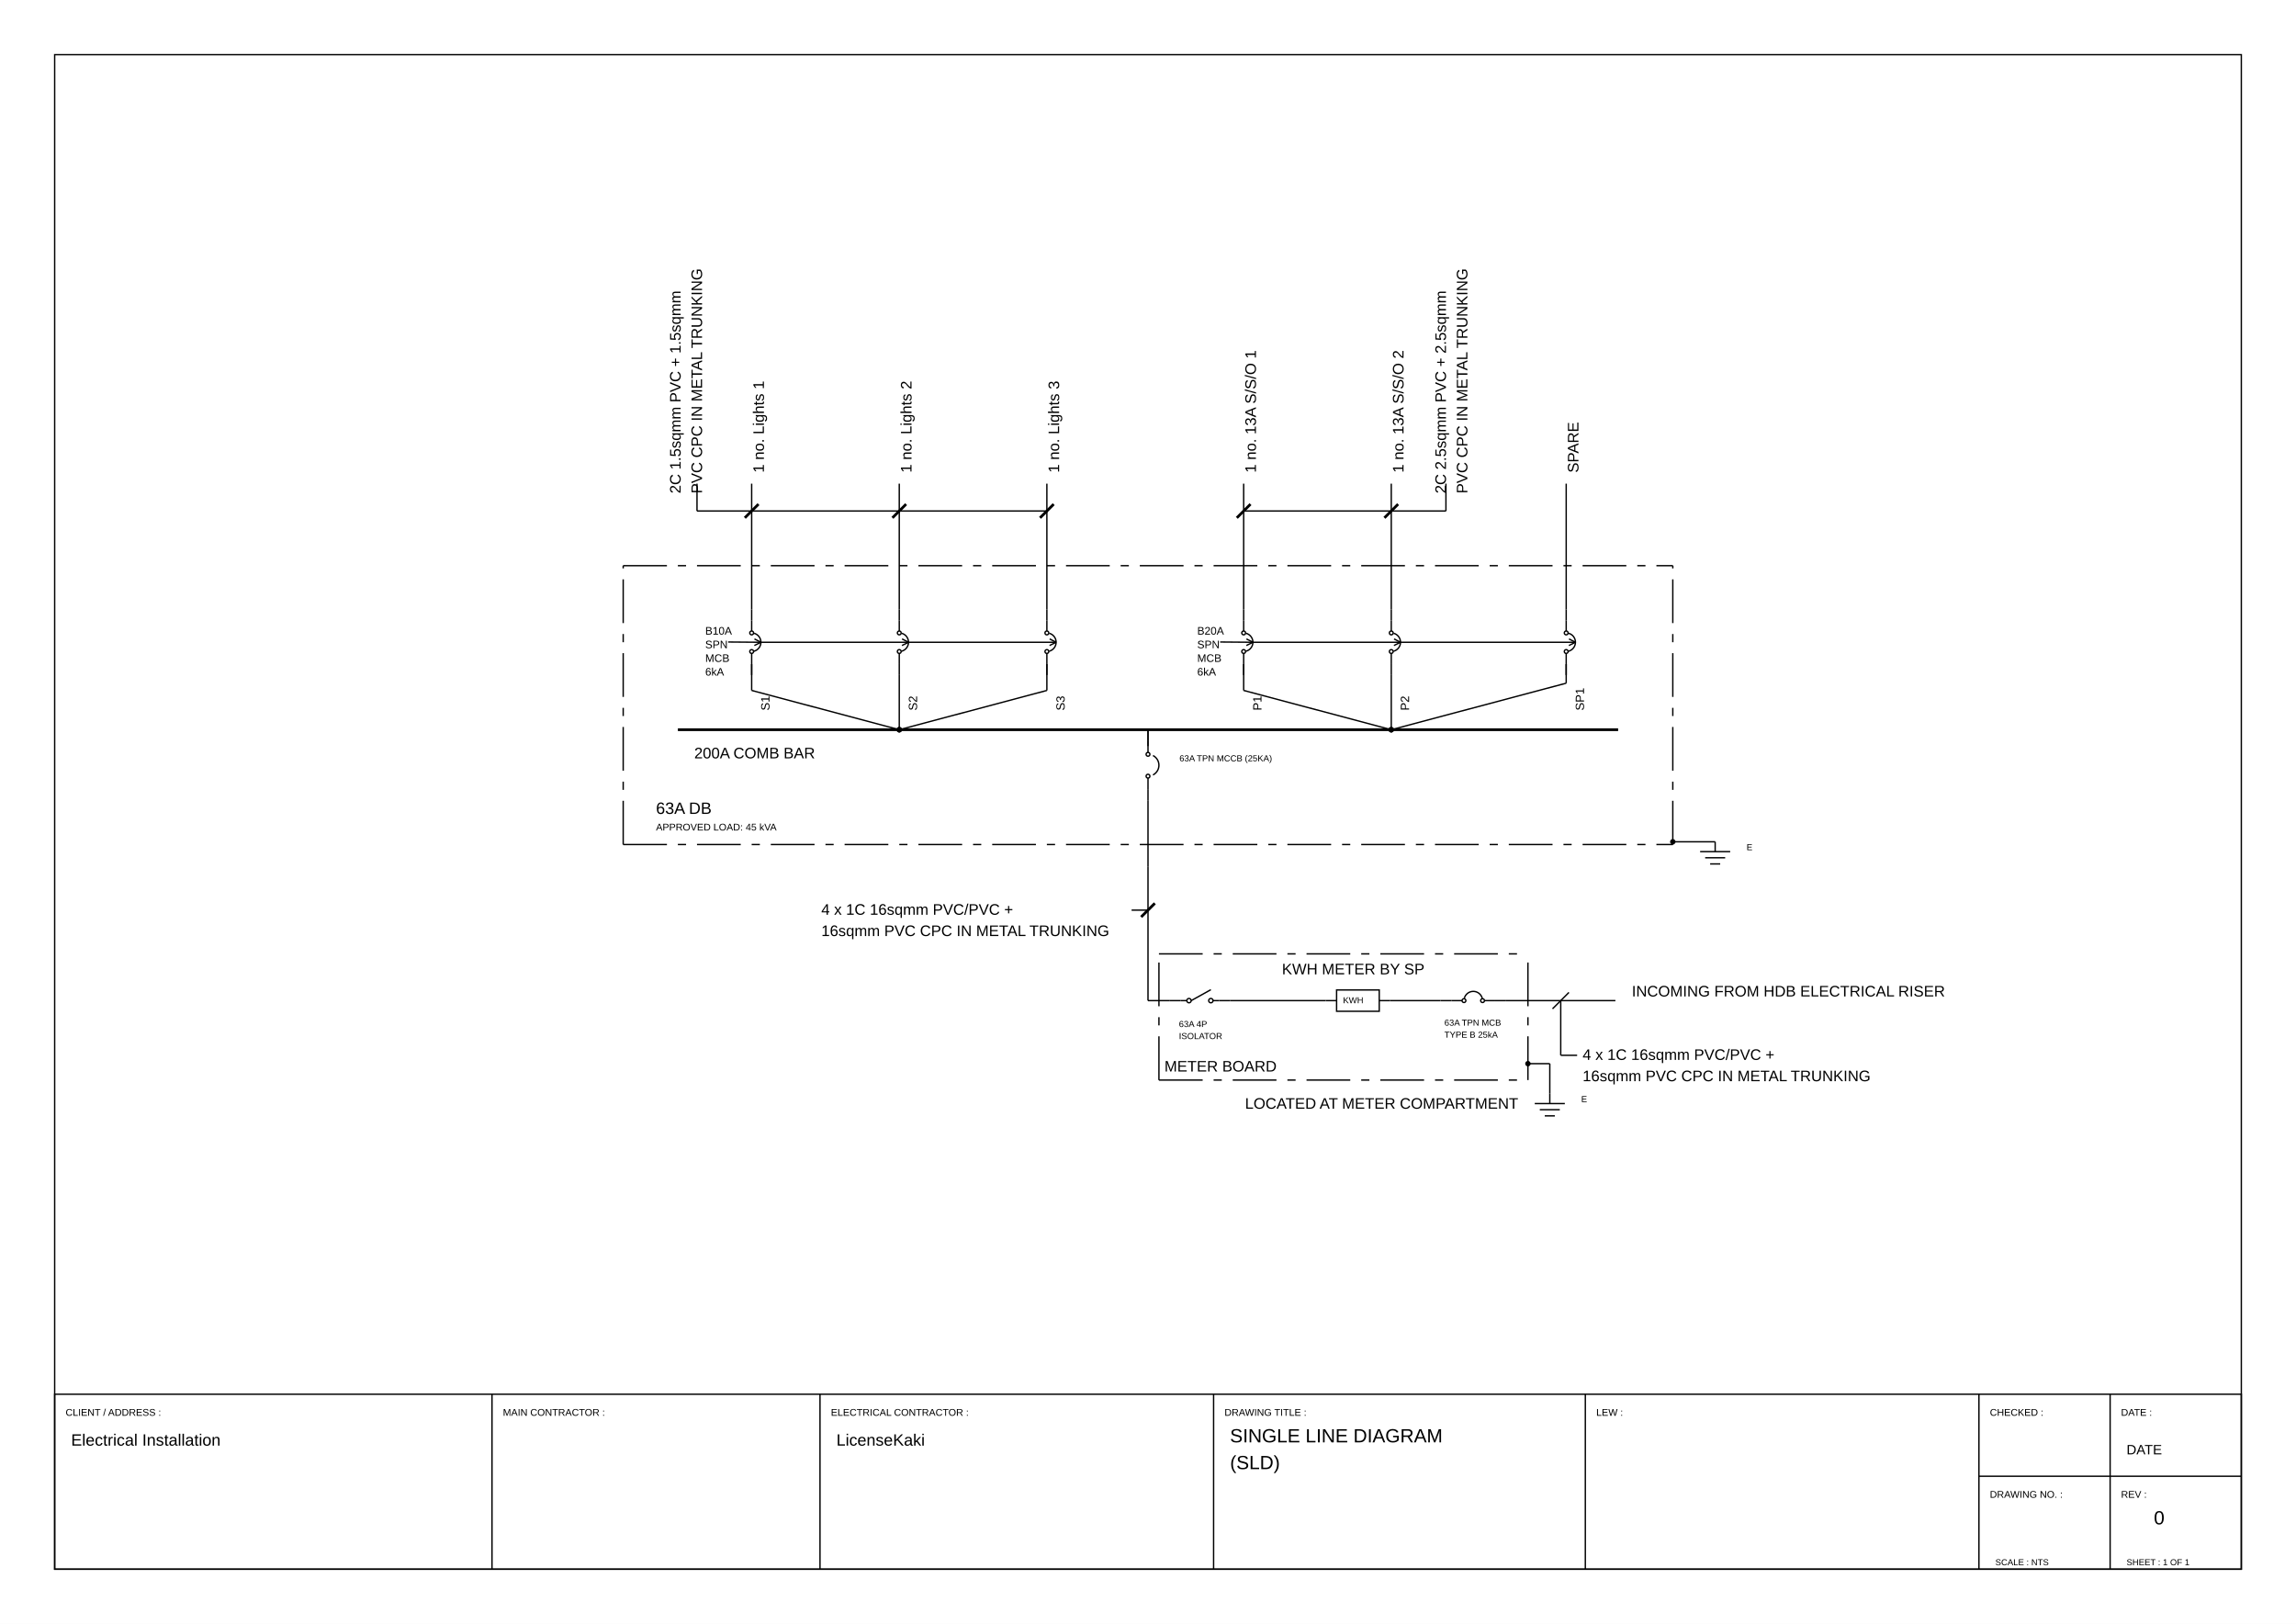
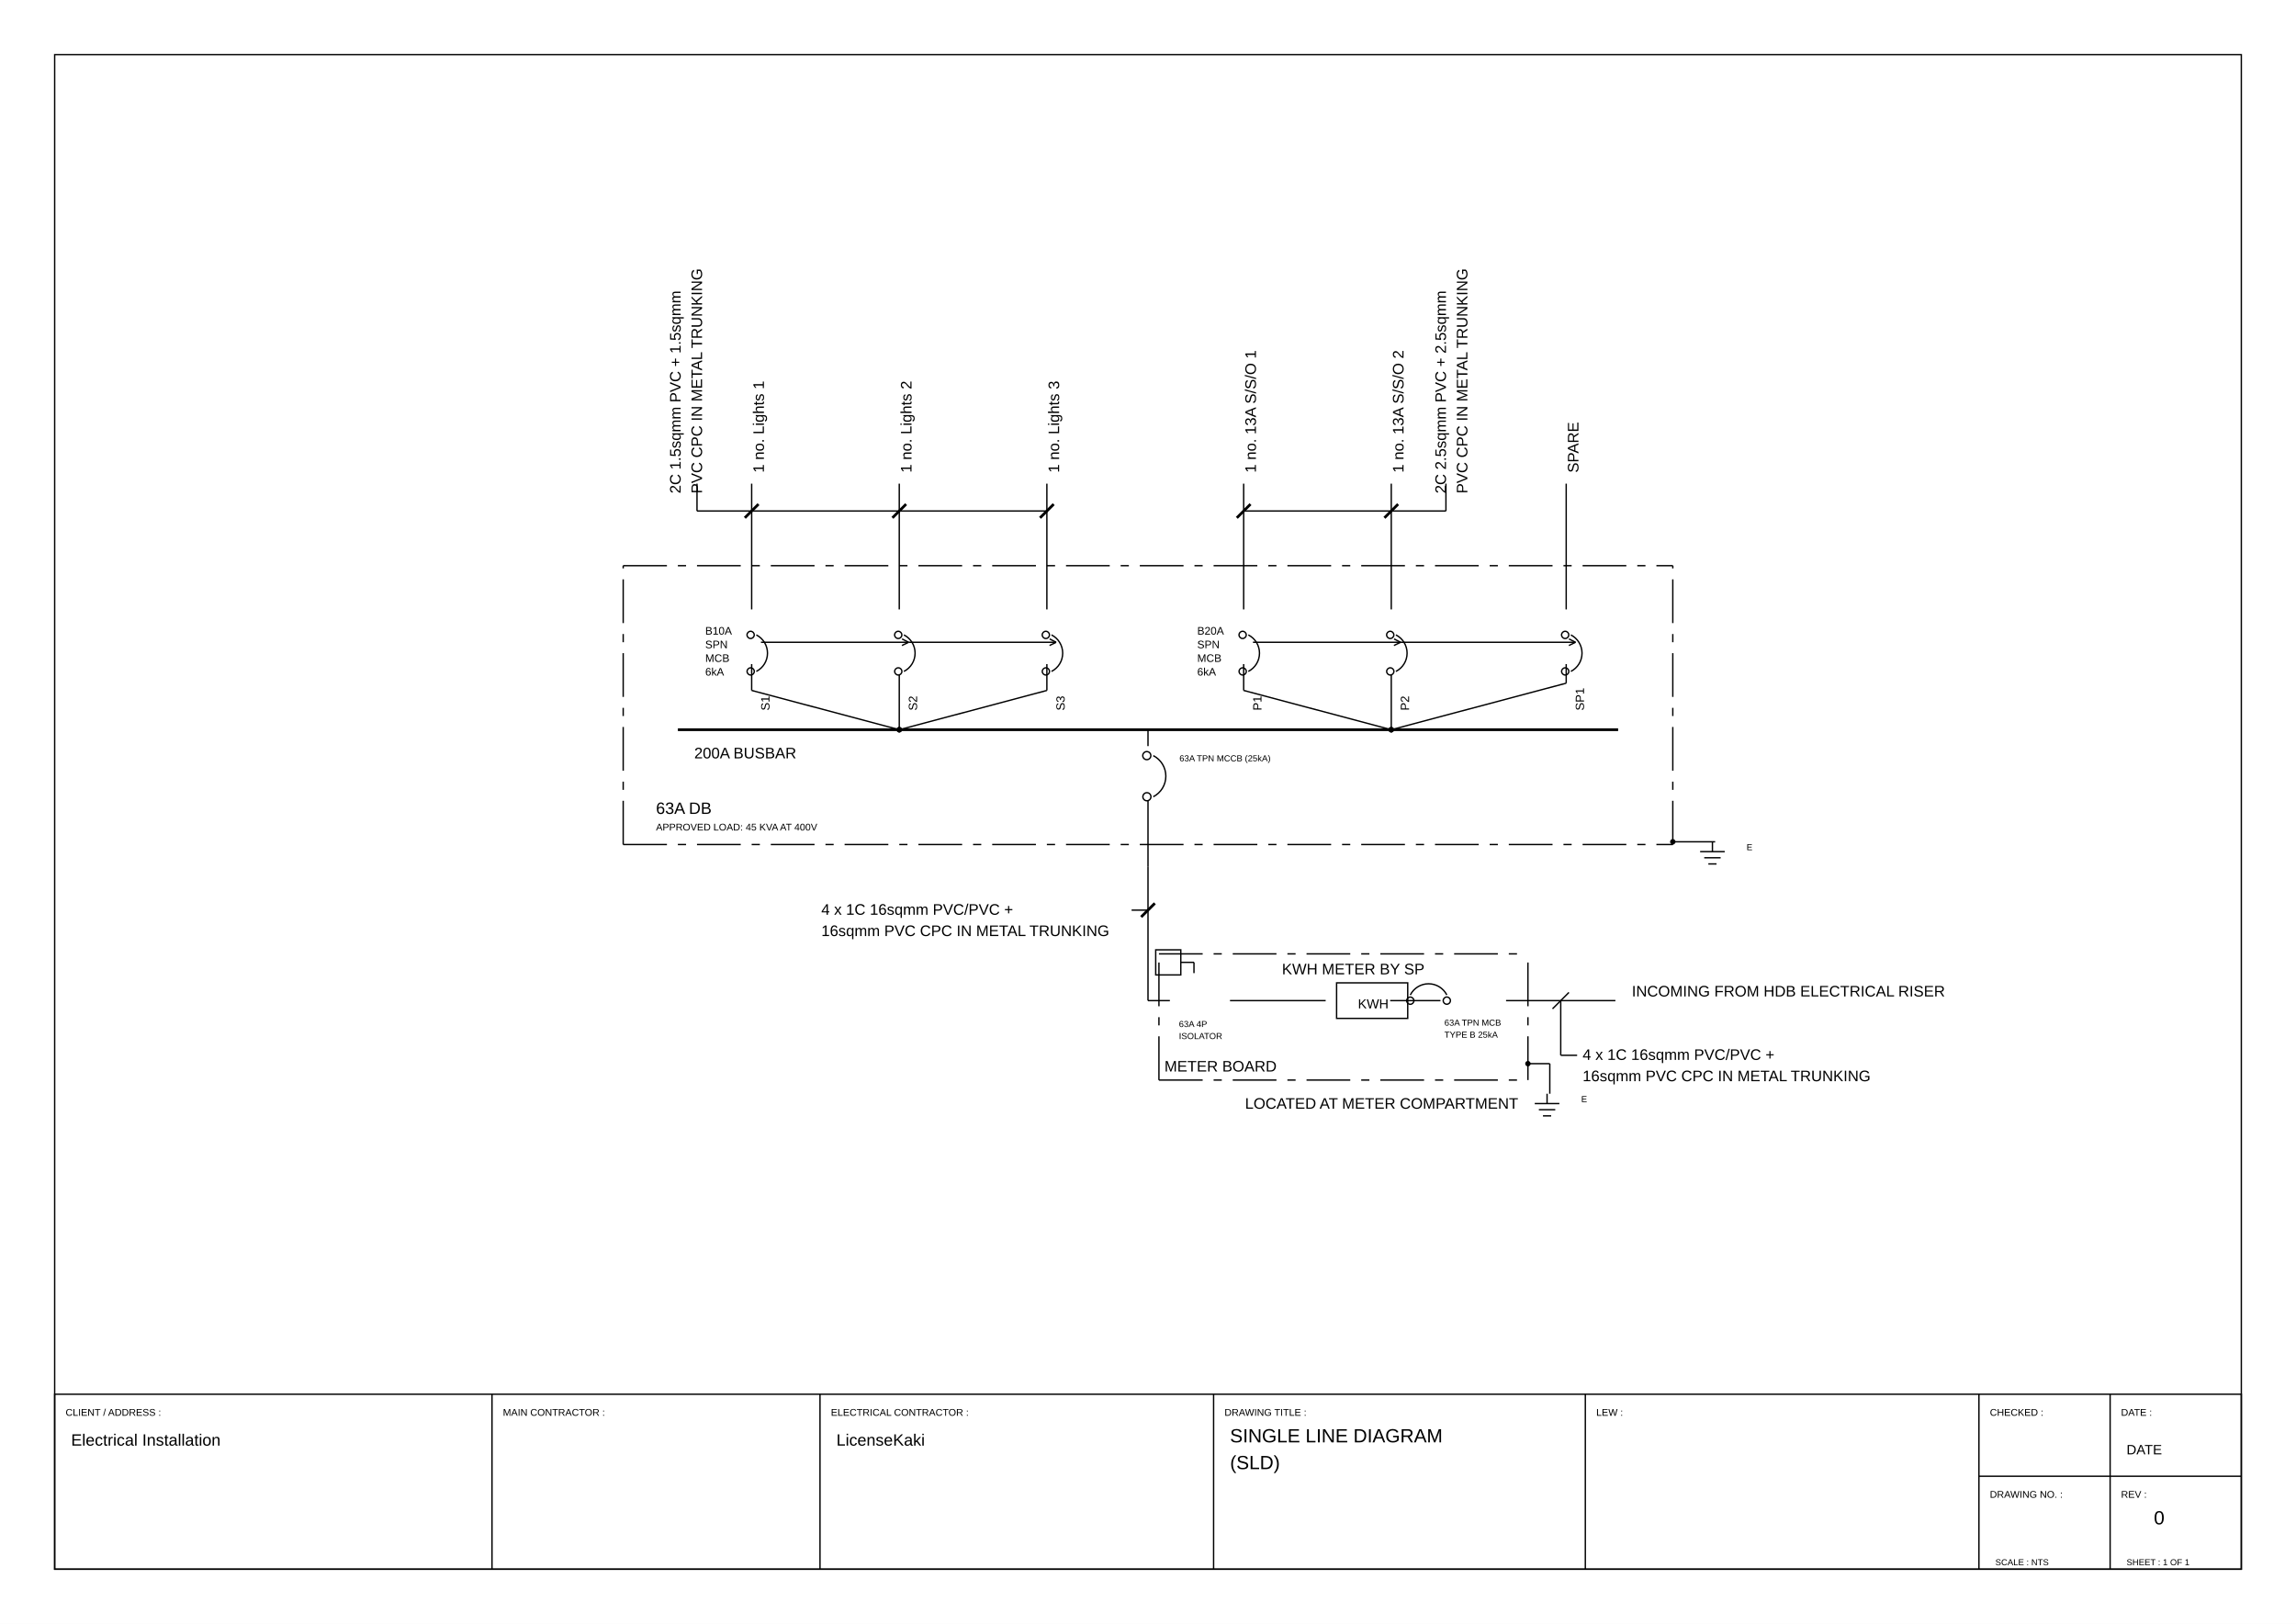
<svg xmlns="http://www.w3.org/2000/svg" viewBox="0 0 420.0 297.0" width="420.0mm" height="297.0mm">
  <rect width="420.0" height="297.0" fill="white" />
  <polygon points="10.00,287.00 410.00,287.00 410.00,10.00 10.00,10.00" stroke="#000000" stroke-width="0.25" fill="none" />
  <polygon points="10.00,287.00 410.00,287.00 410.00,255.00 10.00,255.00" stroke="#000000" stroke-width="0.25" fill="none" />
  <line x1="90.00" y1="255.00" x2="90.00" y2="287.00" stroke="#000000" stroke-width="0.25" fill="none" />
  <line x1="150.00" y1="255.00" x2="150.00" y2="287.00" stroke="#000000" stroke-width="0.25" fill="none" />
  <line x1="222.00" y1="255.00" x2="222.00" y2="287.00" stroke="#000000" stroke-width="0.25" fill="none" />
  <line x1="290.00" y1="255.00" x2="290.00" y2="287.00" stroke="#000000" stroke-width="0.25" fill="none" />
  <line x1="362.00" y1="255.00" x2="362.00" y2="287.00" stroke="#000000" stroke-width="0.25" fill="none" />
  <line x1="362.00" y1="270.00" x2="410.00" y2="270.00" stroke="#000000" stroke-width="0.25" fill="none" />
  <line x1="386.00" y1="255.00" x2="386.00" y2="287.00" stroke="#000000" stroke-width="0.25" fill="none" />
  <text x="12.00" y="258.94" font-family="Arial, Helvetica, sans-serif" font-size="1.8" fill="#000000">CLIENT / ADDRESS :</text>
  <text x="92.00" y="258.94" font-family="Arial, Helvetica, sans-serif" font-size="1.8" fill="#000000">MAIN CONTRACTOR :</text>
  <text x="152.00" y="258.94" font-family="Arial, Helvetica, sans-serif" font-size="1.8" fill="#000000">ELECTRICAL CONTRACTOR :</text>
  <text x="224.00" y="258.94" font-family="Arial, Helvetica, sans-serif" font-size="1.8" fill="#000000">DRAWING TITLE :</text>
  <text x="292.00" y="258.94" font-family="Arial, Helvetica, sans-serif" font-size="1.8" fill="#000000">LEW :</text>
  <text x="364.00" y="258.94" font-family="Arial, Helvetica, sans-serif" font-size="1.8" fill="#000000">CHECKED :</text>
  <text x="388.00" y="258.94" font-family="Arial, Helvetica, sans-serif" font-size="1.8" fill="#000000">DATE :</text>
  <text x="364.00" y="273.94" font-family="Arial, Helvetica, sans-serif" font-size="1.8" fill="#000000">DRAWING NO. :</text>
  <text x="388.00" y="273.94" font-family="Arial, Helvetica, sans-serif" font-size="1.8" fill="#000000">REV :</text>
-   <circle cx="217.50" cy="183.01" r="0.40" stroke="#000000" stroke-width="0.25" fill="none" />
-   <line x1="217.90" y1="183.01" x2="221.50" y2="181.01" stroke="#000000" stroke-width="0.25" fill="none" />
-   <circle cx="221.50" cy="183.01" r="0.40" stroke="#000000" stroke-width="0.25" fill="none" />
-   <line x1="221.90" y1="183.01" x2="223.00" y2="183.01" stroke="#000000" stroke-width="0.25" fill="none" />
-   <line x1="216.00" y1="183.01" x2="217.10" y2="183.01" stroke="#000000" stroke-width="0.25" fill="none" />
-   <line x1="223.00" y1="183.01" x2="225.00" y2="183.01" stroke="#000000" stroke-width="0.25" fill="none" />
-   <line x1="216.00" y1="183.01" x2="214.00" y2="183.01" stroke="#000000" stroke-width="0.25" fill="none" />
+   <polygon points="211.41,178.31 216.00,178.31 216.00,173.72 211.41,173.72" stroke="#000000" stroke-width="0.25" fill="none" />
+   <line x1="216.00" y1="176.01" x2="218.41" y2="176.01" stroke="#000000" stroke-width="0.25" fill="none" />
+   <line x1="218.41" y1="176.01" x2="218.41" y2="177.98" stroke="#000000" stroke-width="0.25" fill="none" />
  <text x="215.66" y="187.84" font-family="Arial, Helvetica, sans-serif" font-size="1.6" fill="#000000">
    <tspan x="215.66">63A 4P</tspan>
    <tspan x="215.66" dy="2.2">ISOLATOR</tspan>
  </text>
-   <polygon points="244.50,184.96 252.30,184.96 252.30,181.06 244.50,181.06" stroke="#000000" stroke-width="0.25" fill="none" />
-   <text x="245.67" y="183.49" font-family="Arial, Helvetica, sans-serif" font-size="1.6" fill="#000000">KWH</text>
-   <line x1="252.30" y1="183.01" x2="254.30" y2="183.01" stroke="#000000" stroke-width="0.25" fill="none" />
-   <line x1="244.50" y1="183.01" x2="242.50" y2="183.01" stroke="#000000" stroke-width="0.25" fill="none" />
+   <polygon points="244.50,179.76 257.51,179.76 257.51,186.26 244.50,186.26" stroke="#000000" stroke-width="0.25" fill="none" />
+   <text x="248.40" y="184.43" font-family="Arial, Helvetica, sans-serif" font-size="2.4" fill="#000000">KWH</text>
  <text x="234.50" y="178.20" font-family="Arial, Helvetica, sans-serif" font-size="2.8" fill="#000000">KWH METER BY SP</text>
-   <circle cx="267.80" cy="183.01" r="0.35" stroke="#000000" stroke-width="0.25" fill="none" />
-   <circle cx="271.20" cy="183.01" r="0.35" stroke="#000000" stroke-width="0.25" fill="none" />
-   <path d="M 271.15,182.60 A 1.70,1.70 0 0,0 267.86,182.58" stroke="#000000" stroke-width="0.25" fill="none" />
-   <line x1="271.55" y1="183.01" x2="273.50" y2="183.01" stroke="#000000" stroke-width="0.25" fill="none" />
-   <line x1="265.50" y1="183.01" x2="267.45" y2="183.01" stroke="#000000" stroke-width="0.25" fill="none" />
-   <line x1="273.50" y1="183.01" x2="275.50" y2="183.01" stroke="#000000" stroke-width="0.25" fill="none" />
-   <line x1="265.50" y1="183.01" x2="263.50" y2="183.01" stroke="#000000" stroke-width="0.25" fill="none" />
+   <path d="M 264.66,181.97 A 3.75,3.75 0 0,0 257.98,181.98" stroke="#000000" stroke-width="0.25" fill="none" />
+   <circle cx="257.98" cy="183.02" r="0.66" stroke="#000000" stroke-width="0.25" fill="none" />
+   <circle cx="264.66" cy="183.01" r="0.66" stroke="#000000" stroke-width="0.25" fill="none" />
  <text x="264.22" y="187.59" font-family="Arial, Helvetica, sans-serif" font-size="1.6" fill="#000000">
    <tspan x="264.22">63A TPN MCB</tspan>
    <tspan x="264.22" dy="2.2">TYPE B 25kA</tspan>
  </text>
  <text x="298.50" y="182.25" font-family="Arial, Helvetica, sans-serif" font-size="2.8" fill="#000000">INCOMING FROM HDB ELECTRICAL RISER</text>
  <text x="289.50" y="193.85" font-family="Arial, Helvetica, sans-serif" font-size="2.8" fill="#000000">
    <tspan x="289.50">4 x 1C 16sqmm PVC/PVC +</tspan>
    <tspan x="289.50" dy="3.9">16sqmm PVC CPC IN METAL TRUNKING</tspan>
  </text>
  <text x="150.24" y="167.30" font-family="Arial, Helvetica, sans-serif" font-size="2.8" fill="#000000">
    <tspan x="150.24">4 x 1C 16sqmm PVC/PVC +</tspan>
    <tspan x="150.24" dy="3.9">16sqmm PVC CPC IN METAL TRUNKING</tspan>
  </text>
  <text x="213.00" y="195.98" font-family="Arial, Helvetica, sans-serif" font-size="2.8" fill="#000000">METER BOARD</text>
  <text x="227.75" y="202.78" font-family="Arial, Helvetica, sans-serif" font-size="2.8" fill="#000000">LOCATED AT METER COMPARTMENT</text>
-   <line x1="283.50" y1="200.04" x2="283.50" y2="201.84" stroke="#000000" stroke-width="0.25" fill="none" />
-   <line x1="280.75" y1="201.84" x2="286.25" y2="201.84" stroke="#000000" stroke-width="0.25" fill="none" />
-   <line x1="281.67" y1="202.96" x2="285.33" y2="202.96" stroke="#000000" stroke-width="0.25" fill="none" />
-   <line x1="282.58" y1="204.09" x2="284.42" y2="204.09" stroke="#000000" stroke-width="0.25" fill="none" />
+   <line x1="283.00" y1="200.04" x2="283.00" y2="201.84" stroke="#000000" stroke-width="0.25" fill="none" />
+   <line x1="280.75" y1="201.84" x2="285.25" y2="201.84" stroke="#000000" stroke-width="0.25" fill="none" />
+   <line x1="281.50" y1="202.96" x2="284.50" y2="202.96" stroke="#000000" stroke-width="0.25" fill="none" />
+   <line x1="282.25" y1="204.09" x2="283.75" y2="204.09" stroke="#000000" stroke-width="0.25" fill="none" />
  <text x="289.25" y="201.57" font-family="Arial, Helvetica, sans-serif" font-size="1.6" fill="#000000">E</text>
-   <circle cx="210.00" cy="141.96" r="0.35" stroke="#000000" stroke-width="0.25" fill="none" />
-   <circle cx="210.00" cy="137.96" r="0.35" stroke="#000000" stroke-width="0.25" fill="none" />
-   <path d="M 210.91,141.74 A 2.00,2.00 0 0,0 210.91,138.18" stroke="#000000" stroke-width="0.25" fill="none" />
-   <line x1="210.00" y1="137.61" x2="210.00" y2="135.46" stroke="#000000" stroke-width="0.25" fill="none" />
-   <line x1="210.00" y1="144.46" x2="210.00" y2="142.31" stroke="#000000" stroke-width="0.25" fill="none" />
-   <line x1="210.00" y1="135.46" x2="210.00" y2="133.46" stroke="#000000" stroke-width="0.25" fill="none" />
-   <line x1="210.00" y1="144.46" x2="210.00" y2="146.46" stroke="#000000" stroke-width="0.25" fill="none" />
-   <text x="215.75" y="139.24" font-family="Arial, Helvetica, sans-serif" font-size="1.6" fill="#000000">63A TPN MCCB (25KA)</text>
+   <path d="M 210.96,145.72 A 4.22,4.22 0 0,0 210.96,138.20" stroke="#000000" stroke-width="0.25" fill="none" />
+   <circle cx="209.78" cy="138.20" r="0.74" stroke="#000000" stroke-width="0.25" fill="none" />
+   <circle cx="209.80" cy="145.72" r="0.74" stroke="#000000" stroke-width="0.25" fill="none" />
+   <text x="215.75" y="139.24" font-family="Arial, Helvetica, sans-serif" font-size="1.6" fill="#000000">63A TPN MCCB (25kA)</text>
  <line x1="124.00" y1="133.46" x2="296.00" y2="133.46" stroke="#000000" stroke-width="0.50" fill="none" />
-   <text x="127.00" y="138.70" font-family="Arial, Helvetica, sans-serif" font-size="2.8" fill="#000000">200A COMB BAR</text>
+   <text x="127.00" y="138.70" font-family="Arial, Helvetica, sans-serif" font-size="2.8" fill="#000000">200A BUSBAR</text>
  <text x="139.00" y="131.72" font-family="Arial, Helvetica, sans-serif" font-size="2.2" fill="#000000" transform="rotate(-90.0,139.00,129.96)">S1</text>
-   <circle cx="137.50" cy="119.16" r="0.35" stroke="#000000" stroke-width="0.25" fill="none" />
-   <circle cx="137.50" cy="115.76" r="0.35" stroke="#000000" stroke-width="0.25" fill="none" />
-   <path d="M 137.91,119.11 A 1.70,1.70 0 0,0 137.93,115.82" stroke="#000000" stroke-width="0.25" fill="none" />
-   <line x1="133.20" y1="117.42" x2="139.20" y2="117.47" stroke="#000000" stroke-width="0.25" fill="none" />
-   <line x1="139.20" y1="117.47" x2="137.99" y2="118.06" stroke="#000000" stroke-width="0.25" fill="none" />
-   <line x1="139.20" y1="117.47" x2="138.01" y2="116.86" stroke="#000000" stroke-width="0.25" fill="none" />
-   <line x1="137.50" y1="115.41" x2="137.50" y2="113.46" stroke="#000000" stroke-width="0.25" fill="none" />
-   <line x1="137.50" y1="121.46" x2="137.50" y2="119.51" stroke="#000000" stroke-width="0.25" fill="none" />
-   <line x1="137.50" y1="113.46" x2="137.50" y2="111.46" stroke="#000000" stroke-width="0.25" fill="none" />
-   <line x1="137.50" y1="121.46" x2="137.50" y2="123.46" stroke="#000000" stroke-width="0.25" fill="none" />
+   <path d="M 138.35,122.80 A 3.75,3.75 0 0,0 138.35,116.12" stroke="#000000" stroke-width="0.25" fill="none" />
+   <circle cx="137.31" cy="116.12" r="0.66" stroke="#000000" stroke-width="0.25" fill="none" />
+   <circle cx="137.32" cy="122.80" r="0.66" stroke="#000000" stroke-width="0.25" fill="none" />
  <text x="129.00" y="116.06" font-family="Arial, Helvetica, sans-serif" font-size="2.0" fill="#000000">B10A</text>
  <text x="129.00" y="118.56" font-family="Arial, Helvetica, sans-serif" font-size="2.0" fill="#000000">SPN</text>
  <text x="129.00" y="121.06" font-family="Arial, Helvetica, sans-serif" font-size="2.0" fill="#000000">MCB</text>
  <text x="129.00" y="123.56" font-family="Arial, Helvetica, sans-serif" font-size="2.0" fill="#000000">6kA</text>
  <text x="137.50" y="88.70" font-family="Arial, Helvetica, sans-serif" font-size="2.8" fill="#000000" transform="rotate(-90.0,137.50,86.46)">1 no. Lights 1</text>
  <text x="166.00" y="131.72" font-family="Arial, Helvetica, sans-serif" font-size="2.2" fill="#000000" transform="rotate(-90.0,166.00,129.96)">S2</text>
-   <circle cx="164.50" cy="119.16" r="0.35" stroke="#000000" stroke-width="0.25" fill="none" />
-   <circle cx="164.50" cy="115.76" r="0.35" stroke="#000000" stroke-width="0.25" fill="none" />
-   <path d="M 164.91,119.11 A 1.70,1.70 0 0,0 164.93,115.82" stroke="#000000" stroke-width="0.25" fill="none" />
-   <line x1="164.50" y1="115.41" x2="164.50" y2="113.46" stroke="#000000" stroke-width="0.25" fill="none" />
-   <line x1="164.50" y1="121.46" x2="164.50" y2="119.51" stroke="#000000" stroke-width="0.25" fill="none" />
-   <line x1="164.50" y1="113.46" x2="164.50" y2="111.46" stroke="#000000" stroke-width="0.25" fill="none" />
-   <line x1="164.50" y1="121.46" x2="164.50" y2="123.46" stroke="#000000" stroke-width="0.25" fill="none" />
+   <path d="M 165.35,122.80 A 3.75,3.75 0 0,0 165.35,116.12" stroke="#000000" stroke-width="0.25" fill="none" />
+   <circle cx="164.31" cy="116.12" r="0.66" stroke="#000000" stroke-width="0.25" fill="none" />
+   <circle cx="164.32" cy="122.80" r="0.66" stroke="#000000" stroke-width="0.25" fill="none" />
  <line x1="139.20" y1="117.47" x2="166.20" y2="117.47" stroke="#000000" stroke-width="0.25" fill="none" />
  <line x1="166.20" y1="117.47" x2="164.99" y2="118.06" stroke="#000000" stroke-width="0.25" fill="none" />
  <line x1="166.20" y1="117.47" x2="165.01" y2="116.86" stroke="#000000" stroke-width="0.25" fill="none" />
  <text x="164.50" y="88.70" font-family="Arial, Helvetica, sans-serif" font-size="2.8" fill="#000000" transform="rotate(-90.0,164.50,86.46)">1 no. Lights 2</text>
  <text x="193.00" y="131.72" font-family="Arial, Helvetica, sans-serif" font-size="2.2" fill="#000000" transform="rotate(-90.0,193.00,129.96)">S3</text>
-   <circle cx="191.50" cy="119.16" r="0.35" stroke="#000000" stroke-width="0.25" fill="none" />
-   <circle cx="191.50" cy="115.76" r="0.35" stroke="#000000" stroke-width="0.25" fill="none" />
-   <path d="M 191.91,119.11 A 1.70,1.70 0 0,0 191.93,115.82" stroke="#000000" stroke-width="0.25" fill="none" />
-   <line x1="191.50" y1="115.41" x2="191.50" y2="113.46" stroke="#000000" stroke-width="0.25" fill="none" />
-   <line x1="191.50" y1="121.46" x2="191.50" y2="119.51" stroke="#000000" stroke-width="0.25" fill="none" />
-   <line x1="191.50" y1="113.46" x2="191.50" y2="111.46" stroke="#000000" stroke-width="0.25" fill="none" />
-   <line x1="191.50" y1="121.46" x2="191.50" y2="123.46" stroke="#000000" stroke-width="0.25" fill="none" />
+   <path d="M 192.35,122.80 A 3.75,3.75 0 0,0 192.35,116.12" stroke="#000000" stroke-width="0.25" fill="none" />
+   <circle cx="191.31" cy="116.12" r="0.66" stroke="#000000" stroke-width="0.25" fill="none" />
+   <circle cx="191.32" cy="122.80" r="0.66" stroke="#000000" stroke-width="0.25" fill="none" />
  <line x1="166.20" y1="117.47" x2="193.20" y2="117.47" stroke="#000000" stroke-width="0.25" fill="none" />
  <line x1="193.20" y1="117.47" x2="191.99" y2="118.06" stroke="#000000" stroke-width="0.25" fill="none" />
  <line x1="193.20" y1="117.47" x2="192.01" y2="116.86" stroke="#000000" stroke-width="0.25" fill="none" />
  <text x="191.50" y="88.70" font-family="Arial, Helvetica, sans-serif" font-size="2.8" fill="#000000" transform="rotate(-90.0,191.50,86.46)">1 no. Lights 3</text>
  <text x="229.00" y="131.72" font-family="Arial, Helvetica, sans-serif" font-size="2.2" fill="#000000" transform="rotate(-90.0,229.00,129.96)">P1</text>
-   <circle cx="227.50" cy="119.16" r="0.35" stroke="#000000" stroke-width="0.25" fill="none" />
-   <circle cx="227.50" cy="115.76" r="0.35" stroke="#000000" stroke-width="0.25" fill="none" />
-   <path d="M 227.91,119.11 A 1.70,1.70 0 0,0 227.93,115.82" stroke="#000000" stroke-width="0.25" fill="none" />
-   <line x1="223.20" y1="117.42" x2="229.20" y2="117.47" stroke="#000000" stroke-width="0.25" fill="none" />
-   <line x1="229.20" y1="117.47" x2="227.99" y2="118.06" stroke="#000000" stroke-width="0.25" fill="none" />
-   <line x1="229.20" y1="117.47" x2="228.01" y2="116.86" stroke="#000000" stroke-width="0.25" fill="none" />
-   <line x1="227.50" y1="115.41" x2="227.50" y2="113.46" stroke="#000000" stroke-width="0.25" fill="none" />
-   <line x1="227.50" y1="121.46" x2="227.50" y2="119.51" stroke="#000000" stroke-width="0.25" fill="none" />
-   <line x1="227.50" y1="113.46" x2="227.50" y2="111.46" stroke="#000000" stroke-width="0.25" fill="none" />
-   <line x1="227.50" y1="121.46" x2="227.50" y2="123.46" stroke="#000000" stroke-width="0.25" fill="none" />
+   <path d="M 228.35,122.80 A 3.75,3.75 0 0,0 228.35,116.12" stroke="#000000" stroke-width="0.25" fill="none" />
+   <circle cx="227.31" cy="116.12" r="0.66" stroke="#000000" stroke-width="0.25" fill="none" />
+   <circle cx="227.32" cy="122.80" r="0.66" stroke="#000000" stroke-width="0.25" fill="none" />
  <text x="219.00" y="116.06" font-family="Arial, Helvetica, sans-serif" font-size="2.0" fill="#000000">B20A</text>
  <text x="219.00" y="118.56" font-family="Arial, Helvetica, sans-serif" font-size="2.0" fill="#000000">SPN</text>
  <text x="219.00" y="121.06" font-family="Arial, Helvetica, sans-serif" font-size="2.0" fill="#000000">MCB</text>
  <text x="219.00" y="123.56" font-family="Arial, Helvetica, sans-serif" font-size="2.0" fill="#000000">6kA</text>
  <text x="227.50" y="88.70" font-family="Arial, Helvetica, sans-serif" font-size="2.8" fill="#000000" transform="rotate(-90.0,227.50,86.46)">1 no. 13A S/S/O 1</text>
  <text x="256.00" y="131.72" font-family="Arial, Helvetica, sans-serif" font-size="2.2" fill="#000000" transform="rotate(-90.0,256.00,129.96)">P2</text>
-   <circle cx="254.50" cy="119.16" r="0.35" stroke="#000000" stroke-width="0.25" fill="none" />
-   <circle cx="254.50" cy="115.76" r="0.35" stroke="#000000" stroke-width="0.25" fill="none" />
-   <path d="M 254.91,119.11 A 1.70,1.70 0 0,0 254.93,115.82" stroke="#000000" stroke-width="0.25" fill="none" />
-   <line x1="254.50" y1="115.41" x2="254.50" y2="113.46" stroke="#000000" stroke-width="0.25" fill="none" />
-   <line x1="254.50" y1="121.46" x2="254.50" y2="119.51" stroke="#000000" stroke-width="0.25" fill="none" />
-   <line x1="254.50" y1="113.46" x2="254.50" y2="111.46" stroke="#000000" stroke-width="0.25" fill="none" />
-   <line x1="254.50" y1="121.46" x2="254.50" y2="123.46" stroke="#000000" stroke-width="0.25" fill="none" />
+   <path d="M 255.35,122.80 A 3.75,3.75 0 0,0 255.35,116.12" stroke="#000000" stroke-width="0.25" fill="none" />
+   <circle cx="254.31" cy="116.12" r="0.66" stroke="#000000" stroke-width="0.25" fill="none" />
+   <circle cx="254.32" cy="122.80" r="0.66" stroke="#000000" stroke-width="0.25" fill="none" />
  <line x1="229.20" y1="117.47" x2="256.20" y2="117.47" stroke="#000000" stroke-width="0.25" fill="none" />
  <line x1="256.20" y1="117.47" x2="254.99" y2="118.06" stroke="#000000" stroke-width="0.25" fill="none" />
  <line x1="256.20" y1="117.47" x2="255.01" y2="116.86" stroke="#000000" stroke-width="0.25" fill="none" />
  <text x="254.50" y="88.70" font-family="Arial, Helvetica, sans-serif" font-size="2.8" fill="#000000" transform="rotate(-90.0,254.50,86.46)">1 no. 13A S/S/O 2</text>
  <text x="288.00" y="131.72" font-family="Arial, Helvetica, sans-serif" font-size="2.2" fill="#000000" transform="rotate(-90.0,288.00,129.96)">SP1</text>
-   <circle cx="286.50" cy="119.16" r="0.35" stroke="#000000" stroke-width="0.25" fill="none" />
-   <circle cx="286.50" cy="115.76" r="0.35" stroke="#000000" stroke-width="0.25" fill="none" />
-   <path d="M 286.91,119.11 A 1.70,1.70 0 0,0 286.93,115.82" stroke="#000000" stroke-width="0.25" fill="none" />
-   <line x1="286.50" y1="115.41" x2="286.50" y2="113.46" stroke="#000000" stroke-width="0.25" fill="none" />
-   <line x1="286.50" y1="121.46" x2="286.50" y2="119.51" stroke="#000000" stroke-width="0.25" fill="none" />
-   <line x1="286.50" y1="113.46" x2="286.50" y2="111.46" stroke="#000000" stroke-width="0.25" fill="none" />
-   <line x1="286.50" y1="121.46" x2="286.50" y2="123.46" stroke="#000000" stroke-width="0.25" fill="none" />
+   <path d="M 287.35,122.80 A 3.75,3.75 0 0,0 287.35,116.12" stroke="#000000" stroke-width="0.25" fill="none" />
+   <circle cx="286.31" cy="116.12" r="0.66" stroke="#000000" stroke-width="0.25" fill="none" />
+   <circle cx="286.32" cy="122.80" r="0.66" stroke="#000000" stroke-width="0.25" fill="none" />
  <line x1="256.20" y1="117.47" x2="288.20" y2="117.47" stroke="#000000" stroke-width="0.25" fill="none" />
  <line x1="288.20" y1="117.47" x2="286.99" y2="118.06" stroke="#000000" stroke-width="0.25" fill="none" />
  <line x1="288.20" y1="117.47" x2="287.01" y2="116.86" stroke="#000000" stroke-width="0.25" fill="none" />
  <text x="286.50" y="88.70" font-family="Arial, Helvetica, sans-serif" font-size="2.8" fill="#000000" transform="rotate(-90.0,286.50,86.46)">SPARE</text>
  <text x="124.50" y="90.26" font-family="Arial, Helvetica, sans-serif" font-size="2.8" fill="#000000" transform="rotate(-90.0,124.50,90.26)">2C 1.5sqmm PVC + 1.5sqmm</text>
  <text x="128.42" y="90.26" font-family="Arial, Helvetica, sans-serif" font-size="2.8" fill="#000000" transform="rotate(-90.0,128.42,90.26)">PVC CPC IN METAL TRUNKING</text>
  <text x="264.50" y="90.26" font-family="Arial, Helvetica, sans-serif" font-size="2.8" fill="#000000" transform="rotate(-90.0,264.50,90.26)">2C 2.5sqmm PVC + 2.5sqmm</text>
  <text x="268.42" y="90.26" font-family="Arial, Helvetica, sans-serif" font-size="2.8" fill="#000000" transform="rotate(-90.0,268.42,90.26)">PVC CPC IN METAL TRUNKING</text>
  <text x="120.00" y="148.86" font-family="Arial, Helvetica, sans-serif" font-size="3.0" fill="#000000">63A DB</text>
-   <text x="120.00" y="151.90" font-family="Arial, Helvetica, sans-serif" font-size="1.8" fill="#000000">APPROVED LOAD: 45 kVA</text>
-   <line x1="313.75" y1="153.96" x2="313.75" y2="155.76" stroke="#000000" stroke-width="0.25" fill="none" />
-   <line x1="311.00" y1="155.76" x2="316.50" y2="155.76" stroke="#000000" stroke-width="0.25" fill="none" />
-   <line x1="311.92" y1="156.88" x2="315.58" y2="156.88" stroke="#000000" stroke-width="0.25" fill="none" />
-   <line x1="312.83" y1="158.01" x2="314.67" y2="158.01" stroke="#000000" stroke-width="0.25" fill="none" />
+   <text x="120.00" y="151.90" font-family="Arial, Helvetica, sans-serif" font-size="1.8" fill="#000000">APPROVED LOAD: 45 KVA AT 400V</text>
+   <line x1="313.25" y1="153.96" x2="313.25" y2="155.76" stroke="#000000" stroke-width="0.25" fill="none" />
+   <line x1="311.00" y1="155.76" x2="315.50" y2="155.76" stroke="#000000" stroke-width="0.25" fill="none" />
+   <line x1="311.75" y1="156.88" x2="314.75" y2="156.88" stroke="#000000" stroke-width="0.25" fill="none" />
+   <line x1="312.50" y1="158.01" x2="314.00" y2="158.01" stroke="#000000" stroke-width="0.25" fill="none" />
  <text x="319.50" y="155.49" font-family="Arial, Helvetica, sans-serif" font-size="1.6" fill="#000000">E</text>
  <line x1="210.00" y1="183.01" x2="214.00" y2="183.01" stroke="#000000" stroke-width="0.25" fill="none" />
  <line x1="225.00" y1="183.01" x2="242.50" y2="183.01" stroke="#000000" stroke-width="0.25" fill="none" />
  <line x1="254.30" y1="183.01" x2="263.50" y2="183.01" stroke="#000000" stroke-width="0.25" fill="none" />
  <line x1="275.50" y1="183.01" x2="295.50" y2="183.01" stroke="#000000" stroke-width="0.25" fill="none" />
  <line x1="284.00" y1="184.51" x2="287.00" y2="181.51" stroke="#000000" stroke-width="0.25" fill="none" />
  <line x1="285.50" y1="183.01" x2="285.50" y2="193.01" stroke="#000000" stroke-width="0.25" fill="none" />
  <line x1="285.50" y1="193.01" x2="288.50" y2="193.01" stroke="#000000" stroke-width="0.25" fill="none" />
  <line x1="210.00" y1="183.01" x2="210.00" y2="158.46" stroke="#000000" stroke-width="0.25" fill="none" />
  <line x1="210.00" y1="166.46" x2="207.00" y2="166.46" stroke="#000000" stroke-width="0.25" fill="none" />
  <line x1="279.50" y1="194.54" x2="283.50" y2="194.54" stroke="#000000" stroke-width="0.25" fill="none" />
  <line x1="283.50" y1="194.54" x2="283.50" y2="200.04" stroke="#000000" stroke-width="0.25" fill="none" />
  <line x1="210.00" y1="158.46" x2="210.00" y2="146.46" stroke="#000000" stroke-width="0.25" fill="none" />
  <line x1="210.00" y1="136.46" x2="210.00" y2="133.46" stroke="#000000" stroke-width="0.25" fill="none" />
  <line x1="137.50" y1="126.28" x2="137.50" y2="121.46" stroke="#000000" stroke-width="0.25" fill="none" />
  <line x1="137.50" y1="111.46" x2="137.50" y2="88.46" stroke="#000000" stroke-width="0.25" fill="none" />
  <line x1="164.50" y1="133.46" x2="164.50" y2="123.46" stroke="#000000" stroke-width="0.25" fill="none" />
  <line x1="164.50" y1="111.46" x2="164.50" y2="88.46" stroke="#000000" stroke-width="0.25" fill="none" />
  <line x1="191.50" y1="126.28" x2="191.50" y2="121.46" stroke="#000000" stroke-width="0.25" fill="none" />
  <line x1="191.50" y1="111.46" x2="191.50" y2="88.46" stroke="#000000" stroke-width="0.25" fill="none" />
  <line x1="227.50" y1="126.28" x2="227.50" y2="121.46" stroke="#000000" stroke-width="0.25" fill="none" />
  <line x1="227.50" y1="111.46" x2="227.50" y2="88.46" stroke="#000000" stroke-width="0.25" fill="none" />
  <line x1="254.50" y1="133.46" x2="254.50" y2="123.46" stroke="#000000" stroke-width="0.25" fill="none" />
  <line x1="254.50" y1="111.46" x2="254.50" y2="88.46" stroke="#000000" stroke-width="0.25" fill="none" />
  <line x1="286.50" y1="124.95" x2="286.50" y2="121.46" stroke="#000000" stroke-width="0.25" fill="none" />
  <line x1="286.50" y1="111.46" x2="286.50" y2="88.46" stroke="#000000" stroke-width="0.25" fill="none" />
  <line x1="127.50" y1="93.46" x2="191.50" y2="93.46" stroke="#000000" stroke-width="0.25" fill="none" />
  <line x1="127.50" y1="93.46" x2="127.50" y2="88.46" stroke="#000000" stroke-width="0.25" fill="none" />
  <line x1="227.50" y1="93.46" x2="264.50" y2="93.46" stroke="#000000" stroke-width="0.25" fill="none" />
  <line x1="264.50" y1="93.46" x2="264.50" y2="88.46" stroke="#000000" stroke-width="0.25" fill="none" />
  <line x1="306.00" y1="153.96" x2="313.75" y2="153.96" stroke="#000000" stroke-width="0.25" fill="none" />
  <line x1="208.75" y1="167.71" x2="211.25" y2="165.21" stroke="#000000" stroke-width="0.50" fill="none" />
  <line x1="136.25" y1="94.71" x2="138.75" y2="92.21" stroke="#000000" stroke-width="0.50" fill="none" />
  <line x1="163.25" y1="94.71" x2="165.75" y2="92.21" stroke="#000000" stroke-width="0.50" fill="none" />
  <line x1="190.25" y1="94.71" x2="192.75" y2="92.21" stroke="#000000" stroke-width="0.50" fill="none" />
  <line x1="226.25" y1="94.71" x2="228.75" y2="92.21" stroke="#000000" stroke-width="0.50" fill="none" />
  <line x1="253.25" y1="94.71" x2="255.75" y2="92.21" stroke="#000000" stroke-width="0.50" fill="none" />
  <line x1="164.50" y1="133.46" x2="137.50" y2="126.28" stroke="#000000" stroke-width="0.25" fill="none" />
  <line x1="164.50" y1="133.46" x2="191.50" y2="126.28" stroke="#000000" stroke-width="0.25" fill="none" />
  <line x1="254.50" y1="133.46" x2="227.50" y2="126.28" stroke="#000000" stroke-width="0.25" fill="none" />
  <line x1="254.50" y1="133.46" x2="286.50" y2="124.95" stroke="#000000" stroke-width="0.25" fill="none" />
  <line x1="212.00" y1="197.54" x2="220.00" y2="197.54" stroke="#000000" stroke-width="0.25" fill="none" />
  <line x1="222.00" y1="197.54" x2="223.50" y2="197.54" stroke="#000000" stroke-width="0.25" fill="none" />
  <line x1="225.50" y1="197.54" x2="233.50" y2="197.54" stroke="#000000" stroke-width="0.25" fill="none" />
  <line x1="235.50" y1="197.54" x2="237.00" y2="197.54" stroke="#000000" stroke-width="0.25" fill="none" />
  <line x1="239.00" y1="197.54" x2="247.00" y2="197.54" stroke="#000000" stroke-width="0.25" fill="none" />
  <line x1="249.00" y1="197.54" x2="250.50" y2="197.54" stroke="#000000" stroke-width="0.25" fill="none" />
  <line x1="252.50" y1="197.54" x2="260.50" y2="197.54" stroke="#000000" stroke-width="0.25" fill="none" />
  <line x1="262.50" y1="197.54" x2="264.00" y2="197.54" stroke="#000000" stroke-width="0.25" fill="none" />
  <line x1="266.00" y1="197.54" x2="274.00" y2="197.54" stroke="#000000" stroke-width="0.25" fill="none" />
  <line x1="276.00" y1="197.54" x2="277.50" y2="197.54" stroke="#000000" stroke-width="0.25" fill="none" />
  <line x1="212.00" y1="174.46" x2="220.00" y2="174.46" stroke="#000000" stroke-width="0.25" fill="none" />
  <line x1="222.00" y1="174.46" x2="223.50" y2="174.46" stroke="#000000" stroke-width="0.25" fill="none" />
  <line x1="225.50" y1="174.46" x2="233.50" y2="174.46" stroke="#000000" stroke-width="0.25" fill="none" />
  <line x1="235.50" y1="174.46" x2="237.00" y2="174.46" stroke="#000000" stroke-width="0.25" fill="none" />
  <line x1="239.00" y1="174.46" x2="247.00" y2="174.46" stroke="#000000" stroke-width="0.25" fill="none" />
  <line x1="249.00" y1="174.46" x2="250.50" y2="174.46" stroke="#000000" stroke-width="0.25" fill="none" />
  <line x1="252.50" y1="174.46" x2="260.50" y2="174.46" stroke="#000000" stroke-width="0.25" fill="none" />
  <line x1="262.50" y1="174.46" x2="264.00" y2="174.46" stroke="#000000" stroke-width="0.25" fill="none" />
  <line x1="266.00" y1="174.46" x2="274.00" y2="174.46" stroke="#000000" stroke-width="0.25" fill="none" />
  <line x1="276.00" y1="174.46" x2="277.50" y2="174.46" stroke="#000000" stroke-width="0.25" fill="none" />
  <line x1="212.00" y1="197.54" x2="212.00" y2="189.54" stroke="#000000" stroke-width="0.25" fill="none" />
  <line x1="212.00" y1="187.54" x2="212.00" y2="186.04" stroke="#000000" stroke-width="0.25" fill="none" />
  <line x1="212.00" y1="184.04" x2="212.00" y2="176.04" stroke="#000000" stroke-width="0.25" fill="none" />
  <line x1="279.50" y1="197.54" x2="279.50" y2="189.54" stroke="#000000" stroke-width="0.25" fill="none" />
  <line x1="279.50" y1="187.54" x2="279.50" y2="186.04" stroke="#000000" stroke-width="0.25" fill="none" />
  <line x1="279.50" y1="184.04" x2="279.50" y2="176.04" stroke="#000000" stroke-width="0.25" fill="none" />
  <line x1="114.00" y1="154.46" x2="122.00" y2="154.46" stroke="#000000" stroke-width="0.25" fill="none" />
  <line x1="124.00" y1="154.46" x2="125.50" y2="154.46" stroke="#000000" stroke-width="0.25" fill="none" />
  <line x1="127.50" y1="154.46" x2="135.50" y2="154.46" stroke="#000000" stroke-width="0.25" fill="none" />
  <line x1="137.50" y1="154.46" x2="139.00" y2="154.46" stroke="#000000" stroke-width="0.25" fill="none" />
  <line x1="141.00" y1="154.46" x2="149.00" y2="154.46" stroke="#000000" stroke-width="0.25" fill="none" />
  <line x1="151.00" y1="154.46" x2="152.50" y2="154.46" stroke="#000000" stroke-width="0.25" fill="none" />
  <line x1="154.50" y1="154.46" x2="162.50" y2="154.46" stroke="#000000" stroke-width="0.25" fill="none" />
  <line x1="164.50" y1="154.46" x2="166.00" y2="154.46" stroke="#000000" stroke-width="0.25" fill="none" />
  <line x1="168.00" y1="154.46" x2="176.00" y2="154.46" stroke="#000000" stroke-width="0.25" fill="none" />
  <line x1="178.00" y1="154.46" x2="179.50" y2="154.46" stroke="#000000" stroke-width="0.25" fill="none" />
  <line x1="181.50" y1="154.46" x2="189.50" y2="154.46" stroke="#000000" stroke-width="0.25" fill="none" />
  <line x1="191.50" y1="154.46" x2="193.00" y2="154.46" stroke="#000000" stroke-width="0.25" fill="none" />
  <line x1="195.00" y1="154.46" x2="203.00" y2="154.46" stroke="#000000" stroke-width="0.25" fill="none" />
  <line x1="205.00" y1="154.46" x2="206.50" y2="154.46" stroke="#000000" stroke-width="0.25" fill="none" />
  <line x1="208.50" y1="154.46" x2="216.50" y2="154.46" stroke="#000000" stroke-width="0.25" fill="none" />
  <line x1="218.50" y1="154.46" x2="220.00" y2="154.46" stroke="#000000" stroke-width="0.25" fill="none" />
  <line x1="222.00" y1="154.46" x2="230.00" y2="154.46" stroke="#000000" stroke-width="0.25" fill="none" />
  <line x1="232.00" y1="154.46" x2="233.50" y2="154.46" stroke="#000000" stroke-width="0.25" fill="none" />
  <line x1="235.50" y1="154.46" x2="243.50" y2="154.46" stroke="#000000" stroke-width="0.25" fill="none" />
  <line x1="245.50" y1="154.46" x2="247.00" y2="154.46" stroke="#000000" stroke-width="0.25" fill="none" />
  <line x1="249.00" y1="154.46" x2="257.00" y2="154.46" stroke="#000000" stroke-width="0.25" fill="none" />
  <line x1="259.00" y1="154.46" x2="260.50" y2="154.46" stroke="#000000" stroke-width="0.25" fill="none" />
  <line x1="262.50" y1="154.46" x2="270.50" y2="154.46" stroke="#000000" stroke-width="0.25" fill="none" />
  <line x1="272.50" y1="154.46" x2="274.00" y2="154.46" stroke="#000000" stroke-width="0.25" fill="none" />
  <line x1="276.00" y1="154.46" x2="284.00" y2="154.46" stroke="#000000" stroke-width="0.25" fill="none" />
  <line x1="286.00" y1="154.46" x2="287.50" y2="154.46" stroke="#000000" stroke-width="0.25" fill="none" />
  <line x1="289.50" y1="154.46" x2="297.50" y2="154.46" stroke="#000000" stroke-width="0.25" fill="none" />
  <line x1="299.50" y1="154.46" x2="301.00" y2="154.46" stroke="#000000" stroke-width="0.25" fill="none" />
  <line x1="303.00" y1="154.46" x2="306.00" y2="154.46" stroke="#000000" stroke-width="0.25" fill="none" />
  <line x1="114.00" y1="103.46" x2="122.00" y2="103.46" stroke="#000000" stroke-width="0.25" fill="none" />
  <line x1="124.00" y1="103.46" x2="125.50" y2="103.46" stroke="#000000" stroke-width="0.25" fill="none" />
  <line x1="127.50" y1="103.46" x2="135.50" y2="103.46" stroke="#000000" stroke-width="0.25" fill="none" />
  <line x1="137.50" y1="103.46" x2="139.00" y2="103.46" stroke="#000000" stroke-width="0.25" fill="none" />
  <line x1="141.00" y1="103.46" x2="149.00" y2="103.46" stroke="#000000" stroke-width="0.25" fill="none" />
  <line x1="151.00" y1="103.46" x2="152.50" y2="103.46" stroke="#000000" stroke-width="0.25" fill="none" />
  <line x1="154.50" y1="103.46" x2="162.50" y2="103.46" stroke="#000000" stroke-width="0.25" fill="none" />
  <line x1="164.50" y1="103.46" x2="166.00" y2="103.46" stroke="#000000" stroke-width="0.25" fill="none" />
  <line x1="168.00" y1="103.46" x2="176.00" y2="103.46" stroke="#000000" stroke-width="0.25" fill="none" />
  <line x1="178.00" y1="103.46" x2="179.50" y2="103.46" stroke="#000000" stroke-width="0.25" fill="none" />
  <line x1="181.50" y1="103.46" x2="189.50" y2="103.46" stroke="#000000" stroke-width="0.25" fill="none" />
  <line x1="191.50" y1="103.46" x2="193.00" y2="103.46" stroke="#000000" stroke-width="0.25" fill="none" />
  <line x1="195.00" y1="103.46" x2="203.00" y2="103.46" stroke="#000000" stroke-width="0.25" fill="none" />
  <line x1="205.00" y1="103.46" x2="206.50" y2="103.46" stroke="#000000" stroke-width="0.25" fill="none" />
  <line x1="208.50" y1="103.46" x2="216.50" y2="103.46" stroke="#000000" stroke-width="0.25" fill="none" />
  <line x1="218.50" y1="103.46" x2="220.00" y2="103.46" stroke="#000000" stroke-width="0.25" fill="none" />
  <line x1="222.00" y1="103.46" x2="230.00" y2="103.46" stroke="#000000" stroke-width="0.25" fill="none" />
  <line x1="232.00" y1="103.46" x2="233.50" y2="103.46" stroke="#000000" stroke-width="0.25" fill="none" />
  <line x1="235.50" y1="103.46" x2="243.50" y2="103.46" stroke="#000000" stroke-width="0.25" fill="none" />
  <line x1="245.50" y1="103.46" x2="247.00" y2="103.46" stroke="#000000" stroke-width="0.25" fill="none" />
  <line x1="249.00" y1="103.46" x2="257.00" y2="103.46" stroke="#000000" stroke-width="0.25" fill="none" />
  <line x1="259.00" y1="103.46" x2="260.50" y2="103.46" stroke="#000000" stroke-width="0.25" fill="none" />
  <line x1="262.50" y1="103.46" x2="270.50" y2="103.46" stroke="#000000" stroke-width="0.25" fill="none" />
  <line x1="272.50" y1="103.46" x2="274.00" y2="103.46" stroke="#000000" stroke-width="0.25" fill="none" />
  <line x1="276.00" y1="103.46" x2="284.00" y2="103.46" stroke="#000000" stroke-width="0.25" fill="none" />
  <line x1="286.00" y1="103.46" x2="287.50" y2="103.46" stroke="#000000" stroke-width="0.25" fill="none" />
  <line x1="289.50" y1="103.46" x2="297.50" y2="103.46" stroke="#000000" stroke-width="0.25" fill="none" />
  <line x1="299.50" y1="103.46" x2="301.00" y2="103.46" stroke="#000000" stroke-width="0.25" fill="none" />
  <line x1="303.00" y1="103.46" x2="306.00" y2="103.46" stroke="#000000" stroke-width="0.25" fill="none" />
  <line x1="114.00" y1="154.46" x2="114.00" y2="146.46" stroke="#000000" stroke-width="0.25" fill="none" />
  <line x1="114.00" y1="144.46" x2="114.00" y2="142.96" stroke="#000000" stroke-width="0.25" fill="none" />
  <line x1="114.00" y1="140.96" x2="114.00" y2="132.96" stroke="#000000" stroke-width="0.25" fill="none" />
  <line x1="114.00" y1="130.96" x2="114.00" y2="129.46" stroke="#000000" stroke-width="0.25" fill="none" />
  <line x1="114.00" y1="127.46" x2="114.00" y2="119.46" stroke="#000000" stroke-width="0.25" fill="none" />
  <line x1="114.00" y1="117.46" x2="114.00" y2="115.96" stroke="#000000" stroke-width="0.25" fill="none" />
  <line x1="114.00" y1="113.96" x2="114.00" y2="105.96" stroke="#000000" stroke-width="0.25" fill="none" />
  <line x1="114.00" y1="103.96" x2="114.00" y2="103.46" stroke="#000000" stroke-width="0.25" fill="none" />
  <line x1="306.00" y1="154.46" x2="306.00" y2="146.46" stroke="#000000" stroke-width="0.25" fill="none" />
  <line x1="306.00" y1="144.46" x2="306.00" y2="142.96" stroke="#000000" stroke-width="0.25" fill="none" />
  <line x1="306.00" y1="140.96" x2="306.00" y2="132.96" stroke="#000000" stroke-width="0.25" fill="none" />
  <line x1="306.00" y1="130.96" x2="306.00" y2="129.46" stroke="#000000" stroke-width="0.25" fill="none" />
  <line x1="306.00" y1="127.46" x2="306.00" y2="119.46" stroke="#000000" stroke-width="0.25" fill="none" />
  <line x1="306.00" y1="117.46" x2="306.00" y2="115.96" stroke="#000000" stroke-width="0.25" fill="none" />
  <line x1="306.00" y1="113.96" x2="306.00" y2="105.96" stroke="#000000" stroke-width="0.25" fill="none" />
  <line x1="306.00" y1="103.96" x2="306.00" y2="103.46" stroke="#000000" stroke-width="0.25" fill="none" />
  <circle cx="279.50" cy="194.54" r="0.50" fill="rgb(0,0,0)" stroke="none" />
  <circle cx="164.50" cy="133.46" r="0.50" fill="rgb(0,0,0)" stroke="none" />
  <circle cx="164.50" cy="133.46" r="0.50" fill="rgb(0,0,0)" stroke="none" />
  <circle cx="164.50" cy="133.46" r="0.50" fill="rgb(0,0,0)" stroke="none" />
  <circle cx="254.50" cy="133.46" r="0.50" fill="rgb(0,0,0)" stroke="none" />
  <circle cx="254.50" cy="133.46" r="0.50" fill="rgb(0,0,0)" stroke="none" />
  <circle cx="254.50" cy="133.46" r="0.50" fill="rgb(0,0,0)" stroke="none" />
  <circle cx="306.00" cy="153.96" r="0.50" fill="rgb(0,0,0)" stroke="none" />
  <text x="13.00" y="264.40" font-family="Arial, Helvetica, sans-serif" font-size="3.0" fill="#000000">Electrical Installation</text>
  <text x="153.00" y="264.40" font-family="Arial, Helvetica, sans-serif" font-size="3.0" fill="#000000">LicenseKaki</text>
  <text x="225.00" y="263.80" font-family="Arial, Helvetica, sans-serif" font-size="3.5" fill="#000000">
    <tspan x="225.00">SINGLE LINE DIAGRAM</tspan>
    <tspan x="225.00" dy="4.9">(SLD)</tspan>
  </text>
  <text x="389.00" y="266.00" font-family="Arial, Helvetica, sans-serif" font-size="2.5" fill="#000000">DATE</text>
  <text x="365.00" y="278.00" font-family="Arial, Helvetica, sans-serif" font-size="2.5" fill="#000000" />
  <text x="394.00" y="278.80" font-family="Arial, Helvetica, sans-serif" font-size="3.5" fill="#000000">0</text>
  <text x="365.00" y="286.28" font-family="Arial, Helvetica, sans-serif" font-size="1.6" fill="#000000">SCALE : NTS</text>
  <text x="389.00" y="286.28" font-family="Arial, Helvetica, sans-serif" font-size="1.6" fill="#000000">SHEET : 1 OF 1</text>
</svg>
